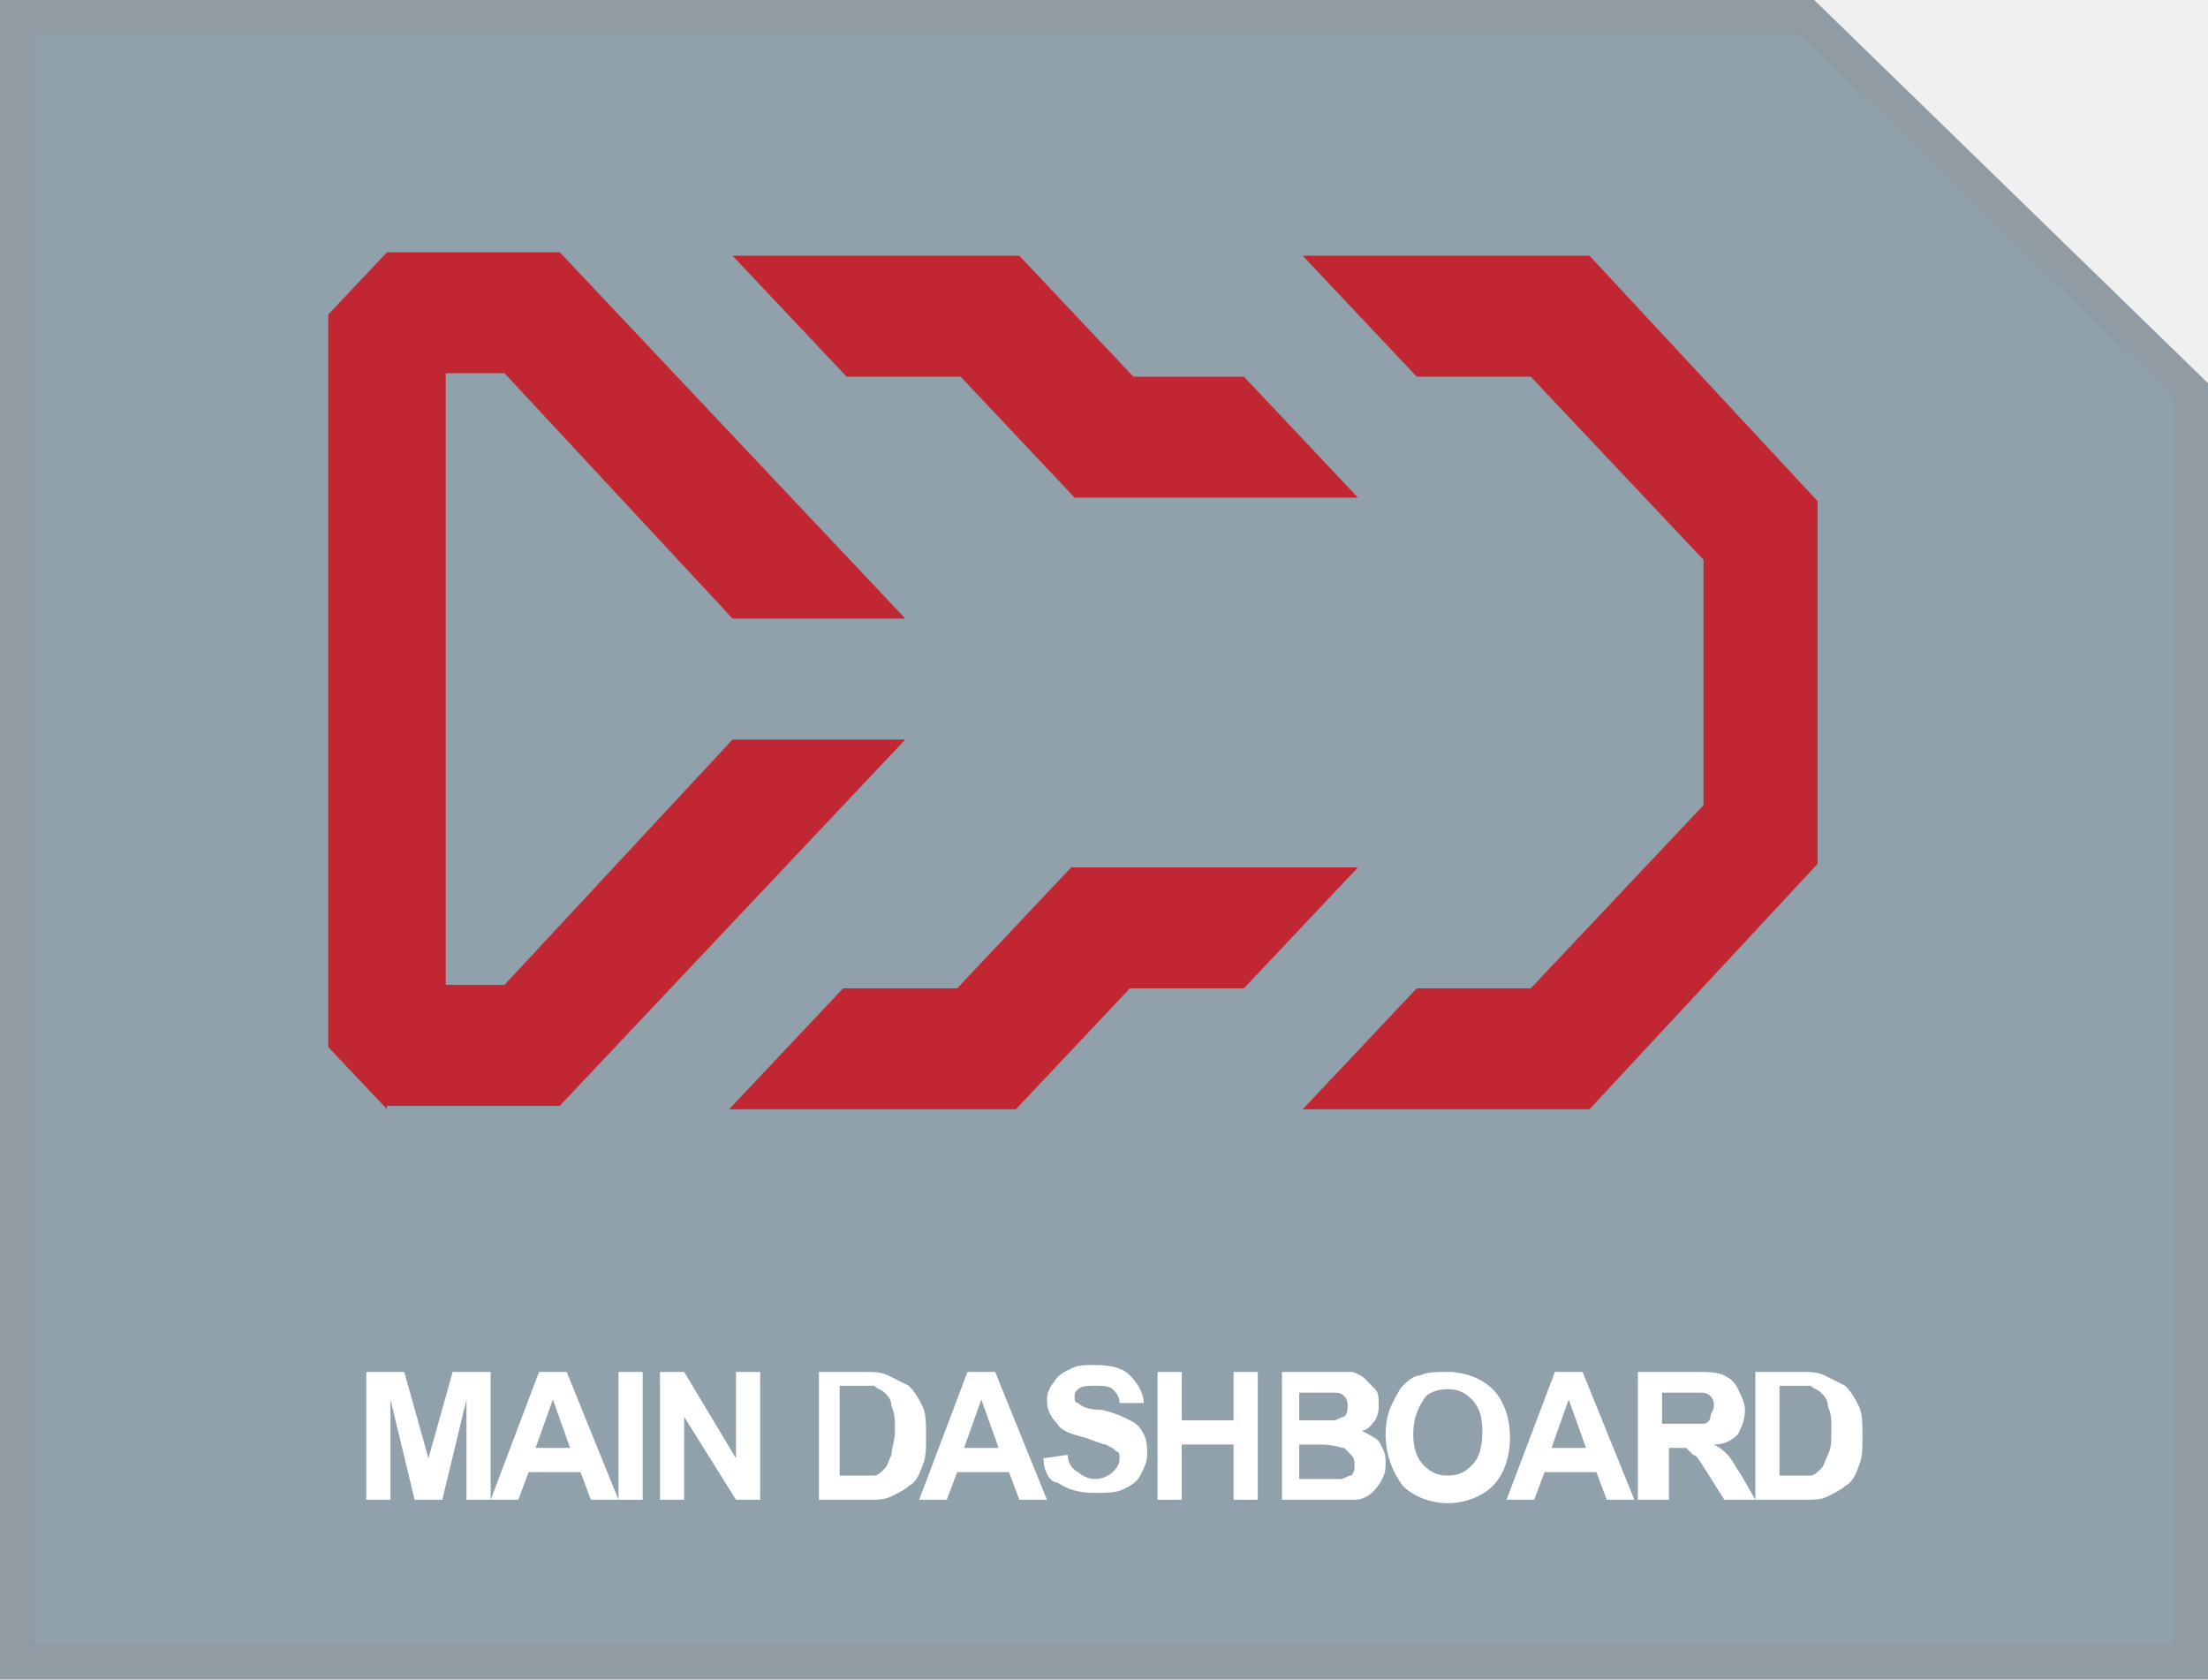
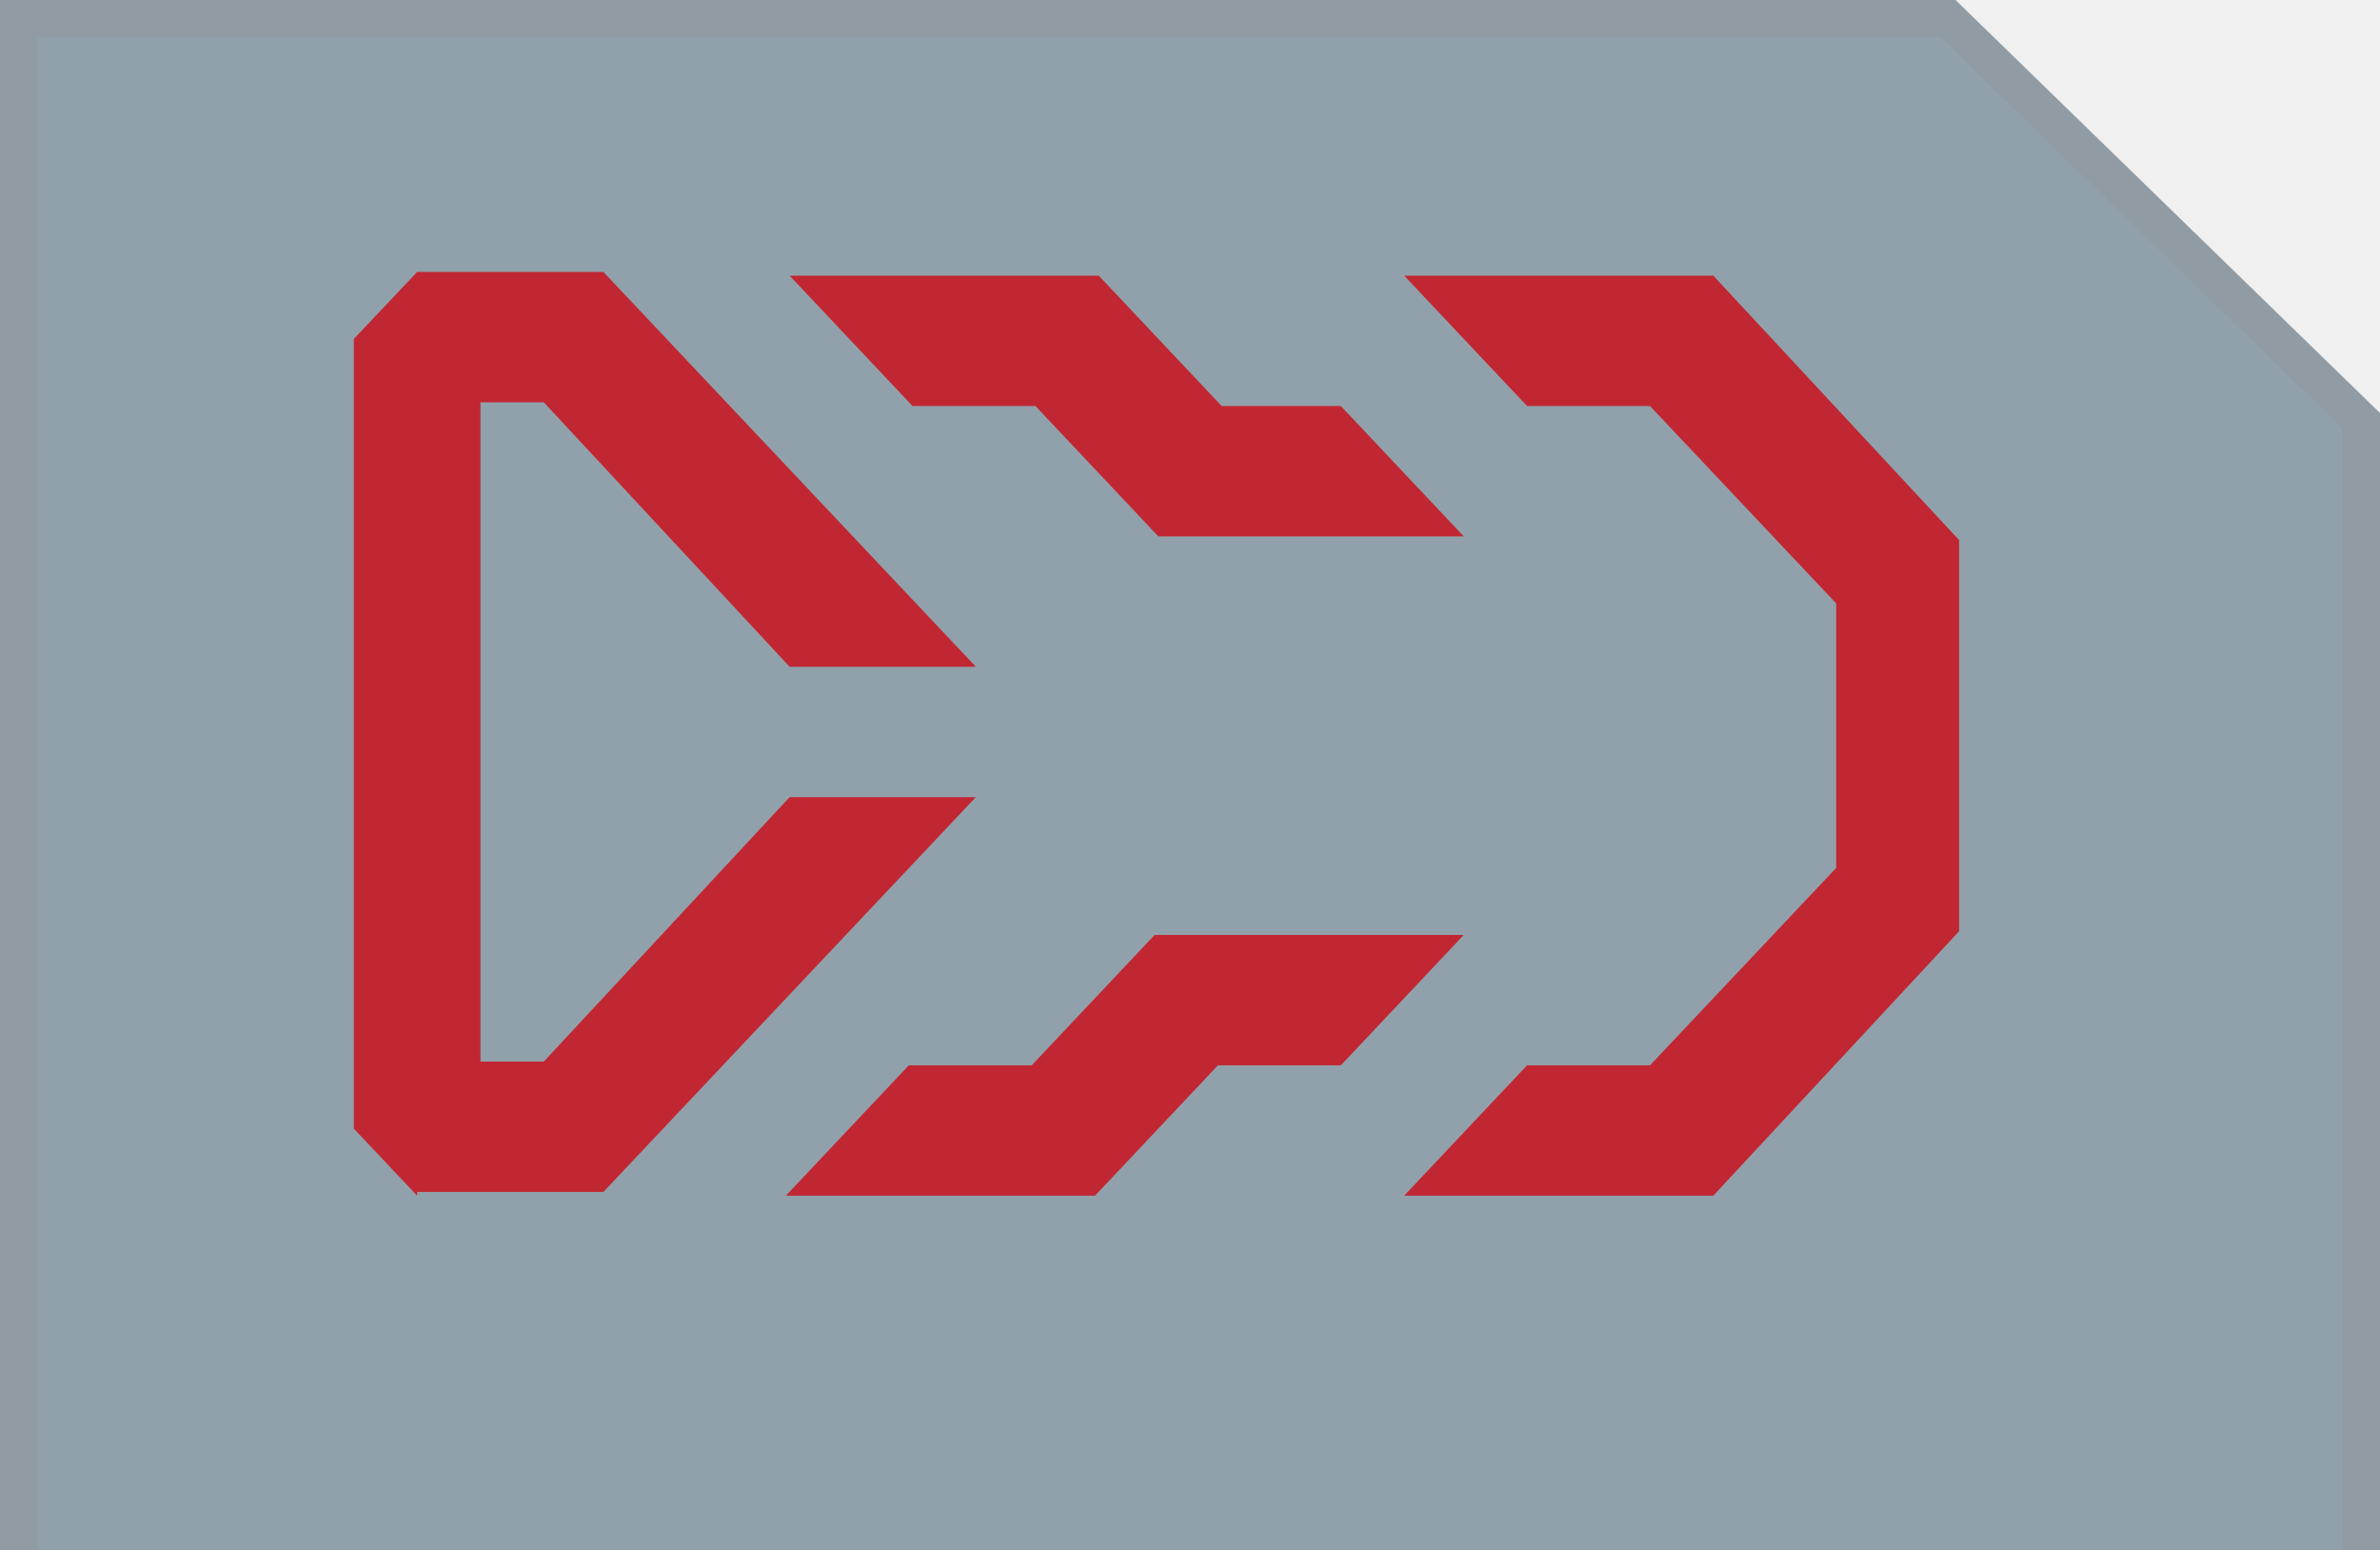
- <svg xmlns="http://www.w3.org/2000/svg" version="1.1" x="0px" y="0px" viewBox="0 0 63.9 48.6" enable-background="new 0 0 63.9 48.6" xml:space="preserve">
+ <svg xmlns="http://www.w3.org/2000/svg" version="1.1" x="0px" y="0px" viewBox="0 0 63.9 41.6" enable-background="new 0 0 63.9 41.6" xml:space="preserve">
  <pattern x="331.5" y="-564.5" width="74.3" height="71.1" patternUnits="userSpaceOnUse" id="New_Pattern_Swatch_4" viewBox="0 -71.1 74.3 71.1" overflow="visible">
    <g>
      <polygon fill="none" points="0,0 74.3,0 74.3,-71.1 0,-71.1   " />
      <polygon fill="#001B30" points="74.3,0 0,0 0,-71.1 74.3,-71.1   " />
    </g>
  </pattern>
  <g id="Bacground">
</g>
  <g id="ICONS" display="none">
</g>
  <g id="Line_work">
</g>
  <g id="Logo">
</g>
  <g id="ICONS_in_SITU">
    <g>
      <g>
        <polygon opacity="0.4" fill="#032B44" stroke="url(#New_Pattern_Swatch_4)" stroke-miterlimit="10" points="63.4,48.1 0.5,48.1      0.5,0.5 52.3,0.5 52.3,0.5 63.4,11.3    " />
        <g>
          <path fill="#C12732" d="M11.2,32.1l-1.7-1.8V9.1l1.7-1.8h5l10,10.6h-5l-6.6-7.1h-1.7v17.7h1.7l6.6-7.1h5l-10,10.6H11.2z       M31.1,14.4l-3.3-3.5h-3.3l-3.3-3.5h8.3l3.3,3.5H36l3.3,3.5H31.1z M21.1,32.1l3.3-3.5h3.3l3.3-3.5h8.3L36,28.6h-3.3l-3.3,3.5      H21.1z M37.7,32.1l3.3-3.5h3.3l5-5.3v-7.1l-5-5.3H41l-3.3-3.5H46l6.6,7.1V25L46,32.1H37.7z" />
        </g>
      </g>
    </g>
-     <g>
-       <g>
-         <path fill="#FFFFFF" d="M10.6,43.4v-3.7h1.1l0.7,2.5l0.7-2.5h1.1v3.7h-0.7v-2.9l-0.7,2.9H12l-0.7-2.9v2.9H10.6z" />
-         <path fill="#FFFFFF" d="M17.9,43.4h-0.8l-0.3-0.8h-1.5L15,43.4h-0.8l1.4-3.7h0.8L17.9,43.4z M16.5,41.9L16,40.5l-0.5,1.4H16.5z" />
-         <path fill="#FFFFFF" d="M17.9,43.4v-3.7h0.7v3.7H17.9z" />
-         <path fill="#FFFFFF" d="M19.1,43.4v-3.7h0.7l1.5,2.5v-2.5H22v3.7h-0.7L19.8,41v2.4H19.1z" />
-         <path fill="#FFFFFF" d="M23.6,39.7h1.4c0.3,0,0.5,0,0.7,0.1c0.2,0.1,0.4,0.2,0.6,0.3c0.2,0.2,0.3,0.4,0.4,0.6     c0.1,0.2,0.1,0.5,0.1,0.9c0,0.3,0,0.6-0.1,0.8c-0.1,0.3-0.2,0.5-0.4,0.6c-0.1,0.1-0.3,0.2-0.5,0.3c-0.2,0.1-0.4,0.1-0.7,0.1h-1.4     V39.7z M24.3,40.3v2.4h0.6c0.2,0,0.4,0,0.4,0c0.1,0,0.2-0.1,0.3-0.2c0.1-0.1,0.1-0.2,0.2-0.4c0-0.2,0.1-0.4,0.1-0.7     c0-0.3,0-0.5-0.1-0.7c0-0.2-0.1-0.3-0.2-0.4c-0.1-0.1-0.2-0.1-0.3-0.2c-0.1,0-0.3,0-0.6,0H24.3z" />
-         <path fill="#FFFFFF" d="M30.3,43.4h-0.8l-0.3-0.8h-1.5l-0.3,0.8h-0.8l1.4-3.7h0.8L30.3,43.4z M28.9,41.9l-0.5-1.4l-0.5,1.4H28.9z     " />
-         <path fill="#FFFFFF" d="M30.2,42.2l0.7-0.1c0,0.2,0.1,0.4,0.3,0.5c0.1,0.1,0.3,0.2,0.5,0.2c0.2,0,0.4-0.1,0.5-0.2     c0.1-0.1,0.2-0.2,0.2-0.4c0-0.1,0-0.2-0.1-0.2c-0.1-0.1-0.1-0.1-0.3-0.2c-0.1,0-0.3-0.1-0.6-0.2c-0.4-0.1-0.7-0.2-0.8-0.4     c-0.2-0.2-0.3-0.4-0.3-0.7c0-0.2,0.1-0.4,0.2-0.5c0.1-0.2,0.3-0.3,0.5-0.4c0.2-0.1,0.4-0.1,0.7-0.1c0.5,0,0.8,0.1,1,0.3     c0.2,0.2,0.4,0.5,0.4,0.8l-0.7,0c0-0.2-0.1-0.3-0.2-0.4c-0.1-0.1-0.3-0.1-0.5-0.1c-0.2,0-0.4,0-0.5,0.1c-0.1,0.1-0.1,0.1-0.1,0.2     c0,0.1,0,0.2,0.1,0.2c0.1,0.1,0.3,0.2,0.7,0.2c0.4,0.1,0.6,0.2,0.8,0.3c0.2,0.1,0.3,0.2,0.4,0.4c0.1,0.2,0.1,0.4,0.1,0.6     c0,0.2-0.1,0.4-0.2,0.6c-0.1,0.2-0.3,0.3-0.5,0.4c-0.2,0.1-0.5,0.1-0.8,0.1c-0.5,0-0.8-0.1-1.1-0.3     C30.4,42.9,30.2,42.6,30.2,42.2z" />
-         <path fill="#FFFFFF" d="M33.5,43.4v-3.7h0.7v1.4h1.5v-1.4h0.7v3.7h-0.7v-1.6h-1.5v1.6H33.5z" />
-         <path fill="#FFFFFF" d="M36.9,39.7h1.5c0.3,0,0.5,0,0.7,0c0.1,0,0.3,0.1,0.4,0.2c0.1,0.1,0.2,0.2,0.3,0.3     c0.1,0.1,0.1,0.3,0.1,0.4c0,0.2,0,0.3-0.1,0.5c-0.1,0.1-0.2,0.3-0.4,0.3c0.2,0.1,0.4,0.2,0.5,0.3c0.1,0.2,0.2,0.3,0.2,0.6     c0,0.2,0,0.3-0.1,0.5c-0.1,0.2-0.2,0.3-0.3,0.4c-0.1,0.1-0.3,0.2-0.5,0.2c-0.1,0-0.4,0-0.9,0h-1.2V39.7z M37.6,40.3v0.8h0.5     c0.3,0,0.5,0,0.5,0c0.1,0,0.2-0.1,0.3-0.1c0.1-0.1,0.1-0.2,0.1-0.3c0-0.1,0-0.2-0.1-0.3c-0.1-0.1-0.2-0.1-0.3-0.1     c-0.1,0-0.3,0-0.6,0H37.6z M37.6,41.8v1h0.7c0.3,0,0.4,0,0.5,0c0.1,0,0.2-0.1,0.3-0.1c0.1-0.1,0.1-0.2,0.1-0.3     c0-0.1,0-0.2-0.1-0.3c-0.1-0.1-0.1-0.1-0.2-0.2c-0.1,0-0.3-0.1-0.7-0.1H37.6z" />
-         <path fill="#FFFFFF" d="M40.1,41.5c0-0.4,0.1-0.7,0.2-0.9c0.1-0.2,0.2-0.4,0.3-0.5c0.1-0.1,0.3-0.3,0.5-0.3     c0.2-0.1,0.5-0.1,0.8-0.1c0.5,0,1,0.2,1.3,0.5c0.3,0.3,0.5,0.8,0.5,1.4c0,0.6-0.2,1.1-0.5,1.4c-0.3,0.3-0.8,0.5-1.3,0.5     c-0.5,0-1-0.2-1.3-0.5C40.3,42.6,40.1,42.1,40.1,41.5z M40.9,41.5c0,0.4,0.1,0.7,0.3,0.9c0.2,0.2,0.4,0.3,0.7,0.3     c0.3,0,0.5-0.1,0.7-0.3c0.2-0.2,0.3-0.5,0.3-1c0-0.4-0.1-0.7-0.3-0.9c-0.2-0.2-0.4-0.3-0.7-0.3c-0.3,0-0.6,0.1-0.7,0.3     C41,40.8,40.9,41.1,40.9,41.5z" />
-         <path fill="#FFFFFF" d="M47.3,43.4h-0.8l-0.3-0.8h-1.5l-0.3,0.8h-0.8l1.4-3.7h0.8L47.3,43.4z M45.9,41.9l-0.5-1.4l-0.5,1.4H45.9z     " />
-         <path fill="#FFFFFF" d="M47.4,43.4v-3.7h1.6c0.4,0,0.7,0,0.9,0.1c0.2,0.1,0.3,0.2,0.4,0.4c0.1,0.2,0.2,0.4,0.2,0.6     c0,0.3-0.1,0.5-0.2,0.7c-0.2,0.2-0.4,0.3-0.7,0.3c0.2,0.1,0.3,0.2,0.4,0.3c0.1,0.1,0.2,0.3,0.4,0.6l0.4,0.7h-0.9l-0.5-0.8     c-0.2-0.3-0.3-0.5-0.4-0.5c-0.1-0.1-0.1-0.1-0.2-0.2c-0.1,0-0.2,0-0.4,0h-0.1v1.5H47.4z M48.1,41.2h0.5c0.4,0,0.6,0,0.7,0     c0.1,0,0.2-0.1,0.2-0.2c0-0.1,0.1-0.2,0.1-0.3c0-0.1,0-0.2-0.1-0.3c-0.1-0.1-0.2-0.1-0.3-0.1c-0.1,0-0.2,0-0.5,0h-0.6V41.2z" />
-         <path fill="#FFFFFF" d="M50.7,39.7h1.4c0.3,0,0.5,0,0.7,0.1c0.2,0.1,0.4,0.2,0.6,0.3c0.2,0.2,0.3,0.4,0.4,0.6     c0.1,0.2,0.1,0.5,0.1,0.9c0,0.3,0,0.6-0.1,0.8c-0.1,0.3-0.2,0.5-0.4,0.6c-0.1,0.1-0.3,0.2-0.5,0.3c-0.2,0.1-0.4,0.1-0.7,0.1h-1.4     V39.7z M51.5,40.3v2.4H52c0.2,0,0.4,0,0.4,0c0.1,0,0.2-0.1,0.3-0.2c0.1-0.1,0.1-0.2,0.2-0.4c0.1-0.2,0.1-0.4,0.1-0.7     c0-0.3,0-0.5-0.1-0.7c0-0.2-0.1-0.3-0.2-0.4c-0.1-0.1-0.2-0.1-0.3-0.2c-0.1,0-0.3,0-0.6,0H51.5z" />
-       </g>
-     </g>
  </g>
</svg>
